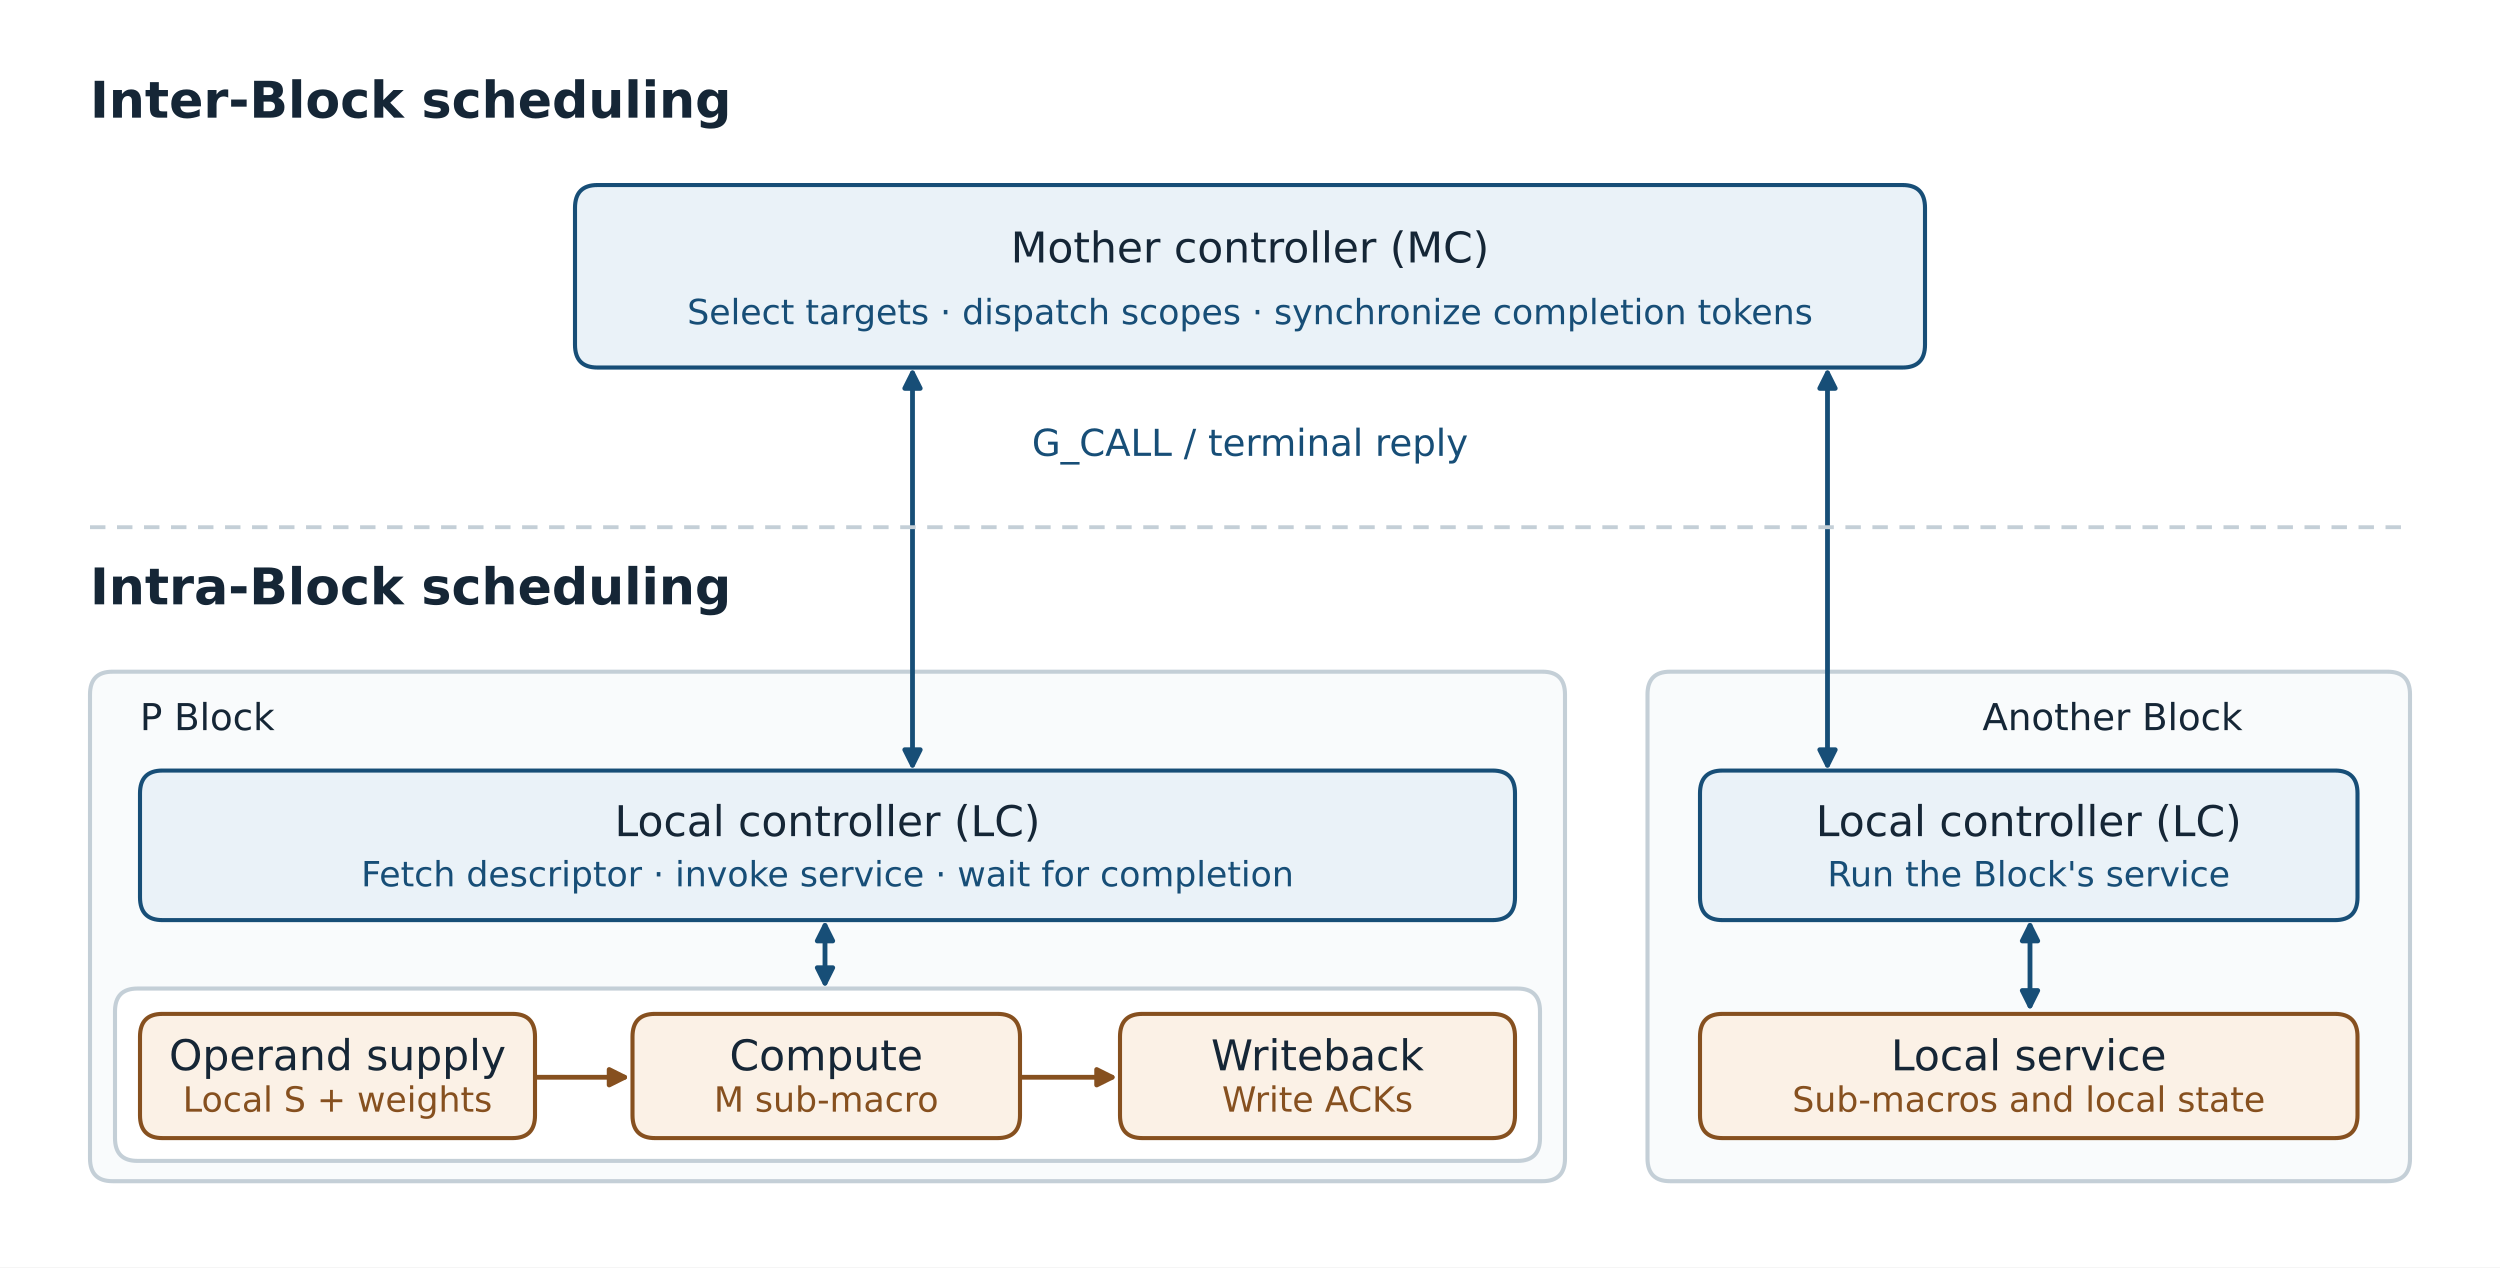
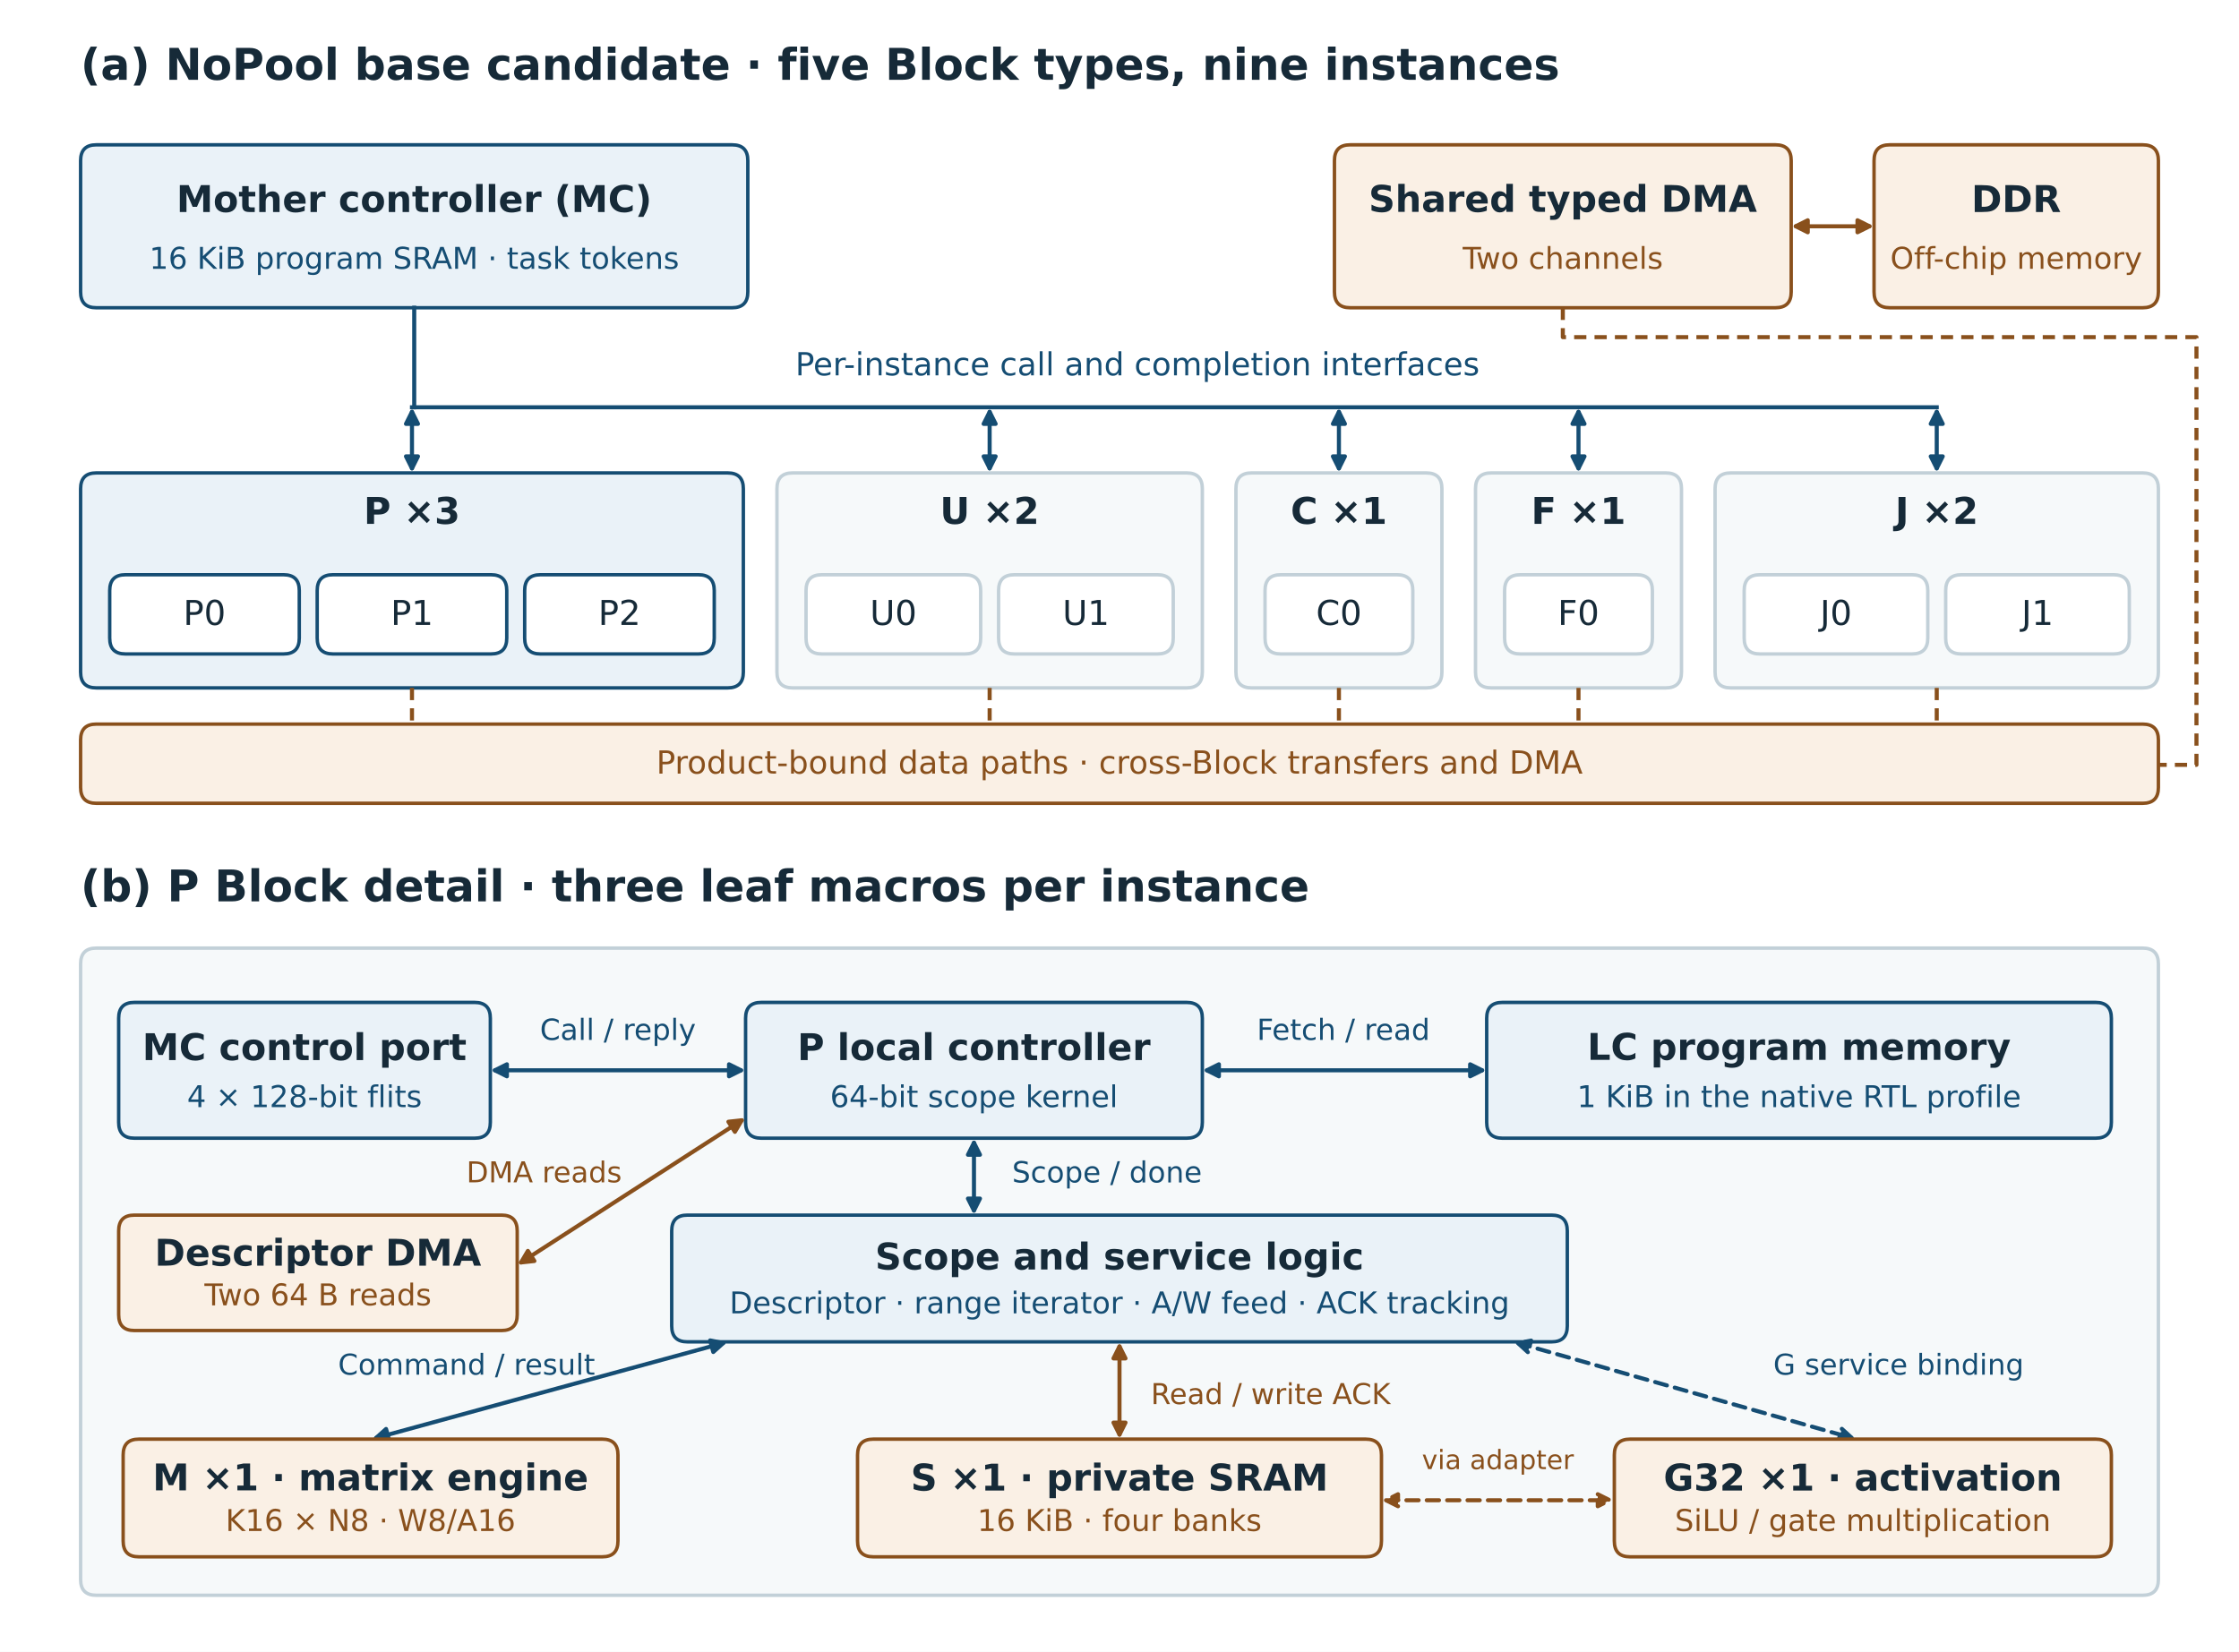
- <svg xmlns="http://www.w3.org/2000/svg" height="262.8pt" version="1.1" viewBox="0 0 518.4 262.8" width="518.4pt">
+ <svg xmlns="http://www.w3.org/2000/svg" height="385.2pt" version="1.1" viewBox="0 0 522 385.2" width="522pt">
  <defs>
    <style type="text/css">
*{stroke-linecap:butt;stroke-linejoin:round;}
  </style>
  </defs>
  <g id="figure_1">
    <g id="patch_1">
-       <path d="M 0 262.8  L 518.4 262.8  L 518.4 0  L 0 0  z " style="fill:#ffffff;" />
+       <path d="M 0 385.2  L 522 385.2  L 522 0  L 0 0  z " style="fill:#ffffff;" />
    </g>
    <g id="axes_1">
      <g id="patch_2">
-         <path clip-path="url(#p3524878556)" d="M 123.898 76.212  L 394.502 76.212  Q 399.168 76.212 399.168 71.482  L 399.168 43.099  Q 399.168 38.369 394.502 38.369  L 123.898 38.369  Q 119.232 38.369 119.232 43.099  L 119.232 71.482  Q 119.232 76.212 123.898 76.212  z " style="fill:#eaf2f8;stroke:#174e77;stroke-linejoin:miter;stroke-width:0.85;" />
+         <path clip-path="url(#p3e119229e1)" d="M 22.446 71.763  L 170.694 71.763  Q 174.348 71.763 174.348 68.07  L 174.348 37.465  Q 174.348 33.771 170.694 33.771  L 22.446 33.771  Q 18.792 33.771 18.792 37.465  L 18.792 68.07  Q 18.792 71.763 22.446 71.763  z " style="fill:#eaf2f8;stroke:#154d73;stroke-linejoin:miter;stroke-width:0.8;" />
      </g>
      <g id="patch_3">
-         <path clip-path="url(#p3524878556)" d="M 23.328 244.93  L 319.853 244.93  Q 324.518 244.93 324.518 240.199  L 324.518 144.014  Q 324.518 139.284 319.853 139.284  L 23.328 139.284  Q 18.662 139.284 18.662 144.014  L 18.662 240.199  Q 18.662 244.93 23.328 244.93  z " style="fill:#f9fbfc;stroke:#c4cfd7;stroke-linejoin:miter;stroke-width:0.85;" />
+         <path clip-path="url(#p3e119229e1)" d="M 314.766 71.763  L 413.946 71.763  Q 417.6 71.763 417.6 68.07  L 417.6 37.465  Q 417.6 33.771 413.946 33.771  L 314.766 33.771  Q 311.112 33.771 311.112 37.465  L 311.112 68.07  Q 311.112 71.763 314.766 71.763  z " style="fill:#faf0e5;stroke:#89501c;stroke-linejoin:miter;stroke-width:0.8;" />
      </g>
      <g id="patch_4">
-         <path clip-path="url(#p3524878556)" d="M 346.291 244.93  L 495.072 244.93  Q 499.738 244.93 499.738 240.199  L 499.738 144.014  Q 499.738 139.284 495.072 139.284  L 346.291 139.284  Q 341.626 139.284 341.626 144.014  L 341.626 240.199  Q 341.626 244.93 346.291 244.93  z " style="fill:#f9fbfc;stroke:#c4cfd7;stroke-linejoin:miter;stroke-width:0.85;" />
+         <path clip-path="url(#p3e119229e1)" d="M 440.568 71.763  L 499.554 71.763  Q 503.208 71.763 503.208 68.07  L 503.208 37.465  Q 503.208 33.771 499.554 33.771  L 440.568 33.771  Q 436.914 33.771 436.914 37.465  L 436.914 68.07  Q 436.914 71.763 440.568 71.763  z " style="fill:#faf0e5;stroke:#89501c;stroke-linejoin:miter;stroke-width:0.8;" />
      </g>
      <g id="patch_5">
-         <path clip-path="url(#p3524878556)" d="M 33.696 190.793  L 309.485 190.793  Q 314.15 190.793 314.15 186.062  L 314.15 164.513  Q 314.15 159.782 309.485 159.782  L 33.696 159.782  Q 29.03 159.782 29.03 164.513  L 29.03 186.062  Q 29.03 190.793 33.696 190.793  z " style="fill:#eaf2f8;stroke:#174e77;stroke-linejoin:miter;stroke-width:0.85;" />
+         <path clip-path="url(#p3e119229e1)" d="M 418.662 52.767  Q 427.257 52.767 435.852 52.767  " style="fill:none;stroke:#89501c;stroke-linecap:round;stroke-width:0.95;" />
+         <path clip-path="url(#p3e119229e1)" d="M 421.462 54.167  L 418.662 52.767  L 421.462 51.367  L 421.462 54.167  z " style="fill:#89501c;stroke:#89501c;stroke-linecap:round;stroke-width:0.95;" />
+         <path clip-path="url(#p3e119229e1)" d="M 433.052 51.367  L 435.852 52.767  L 433.052 54.167  L 433.052 51.367  z " style="fill:#89501c;stroke:#89501c;stroke-linecap:round;stroke-width:0.95;" />
      </g>
      <g id="patch_6">
-         <path clip-path="url(#p3524878556)" d="M 357.178 190.793  L 484.186 190.793  Q 488.851 190.793 488.851 186.062  L 488.851 164.513  Q 488.851 159.782 484.186 159.782  L 357.178 159.782  Q 352.512 159.782 352.512 164.513  L 352.512 186.062  Q 352.512 190.793 357.178 190.793  z " style="fill:#eaf2f8;stroke:#174e77;stroke-linejoin:miter;stroke-width:0.85;" />
+         <path clip-path="url(#p3e119229e1)" d="M 22.446 160.412  L 169.65 160.412  Q 173.304 160.412 173.304 156.718  L 173.304 113.977  Q 173.304 110.283 169.65 110.283  L 22.446 110.283  Q 18.792 110.283 18.792 113.977  L 18.792 156.718  Q 18.792 160.412 22.446 160.412  z " style="fill:#eaf2f8;stroke:#154d73;stroke-linejoin:miter;stroke-width:0.8;" />
      </g>
      <g id="patch_7">
-         <path clip-path="url(#p3524878556)" d="M 189.216 77.33  Q 189.216 117.997 189.216 158.664  " style="fill:none;stroke:#174e77;stroke-linecap:round;" />
-         <path clip-path="url(#p3524878556)" d="M 187.616 80.53  L 189.216 77.33  L 190.816 80.53  L 187.616 80.53  z " style="fill:#174e77;stroke:#174e77;stroke-linecap:round;" />
-         <path clip-path="url(#p3524878556)" d="M 190.816 155.464  L 189.216 158.664  L 187.616 155.464  L 190.816 155.464  z " style="fill:#174e77;stroke:#174e77;stroke-linecap:round;" />
+         <path clip-path="url(#p3e119229e1)" d="M 96.048 96.043  Q 96.048 102.632 96.048 109.221  " style="fill:none;stroke:#154d73;stroke-linecap:round;stroke-width:0.95;" />
+         <path clip-path="url(#p3e119229e1)" d="M 94.648 98.843  L 96.048 96.043  L 97.448 98.843  L 94.648 98.843  z " style="fill:#154d73;stroke:#154d73;stroke-linecap:round;stroke-width:0.95;" />
+         <path clip-path="url(#p3e119229e1)" d="M 97.448 106.421  L 96.048 109.221  L 94.648 106.421  L 97.448 106.421  z " style="fill:#154d73;stroke:#154d73;stroke-linecap:round;stroke-width:0.95;" />
      </g>
      <g id="patch_8">
-         <path clip-path="url(#p3524878556)" d="M 378.95 77.33  Q 378.95 117.997 378.95 158.664  " style="fill:none;stroke:#174e77;stroke-linecap:round;" />
-         <path clip-path="url(#p3524878556)" d="M 377.35 80.53  L 378.95 77.33  L 380.55 80.53  L 377.35 80.53  z " style="fill:#174e77;stroke:#174e77;stroke-linecap:round;" />
-         <path clip-path="url(#p3524878556)" d="M 380.55 155.464  L 378.95 158.664  L 377.35 155.464  L 380.55 155.464  z " style="fill:#174e77;stroke:#174e77;stroke-linecap:round;" />
+         <path clip-path="url(#p3e119229e1)" d="M 29.232 152.497  L 66.12 152.497  Q 69.774 152.497 69.774 148.803  L 69.774 137.722  Q 69.774 134.028 66.12 134.028  L 29.232 134.028  Q 25.578 134.028 25.578 137.722  L 25.578 148.803  Q 25.578 152.497 29.232 152.497  z " style="fill:#ffffff;stroke:#154d73;stroke-linejoin:miter;stroke-width:0.8;" />
      </g>
      <g id="patch_9">
-         <path clip-path="url(#p3524878556)" d="M 28.512 240.725  L 314.669 240.725  Q 319.334 240.725 319.334 235.994  L 319.334 209.714  Q 319.334 204.984 314.669 204.984  L 28.512 204.984  Q 23.846 204.984 23.846 209.714  L 23.846 235.994  Q 23.846 240.725 28.512 240.725  z " style="fill:#ffffff;stroke:#c4cfd7;stroke-linejoin:miter;stroke-width:0.85;" />
+         <path clip-path="url(#p3e119229e1)" d="M 77.604 152.497  L 114.492 152.497  Q 118.146 152.497 118.146 148.803  L 118.146 137.722  Q 118.146 134.028 114.492 134.028  L 77.604 134.028  Q 73.95 134.028 73.95 137.722  L 73.95 148.803  Q 73.95 152.497 77.604 152.497  z " style="fill:#ffffff;stroke:#154d73;stroke-linejoin:miter;stroke-width:0.8;" />
      </g>
      <g id="patch_10">
-         <path clip-path="url(#p3524878556)" d="M 33.696 235.994  L 106.272 235.994  Q 110.938 235.994 110.938 231.264  L 110.938 214.97  Q 110.938 210.24 106.272 210.24  L 33.696 210.24  Q 29.03 210.24 29.03 214.97  L 29.03 231.264  Q 29.03 235.994 33.696 235.994  z " style="fill:#fbf1e6;stroke:#86501f;stroke-linejoin:miter;stroke-width:0.85;" />
+         <path clip-path="url(#p3e119229e1)" d="M 125.976 152.497  L 162.864 152.497  Q 166.518 152.497 166.518 148.803  L 166.518 137.722  Q 166.518 134.028 162.864 134.028  L 125.976 134.028  Q 122.322 134.028 122.322 137.722  L 122.322 148.803  Q 122.322 152.497 125.976 152.497  z " style="fill:#ffffff;stroke:#154d73;stroke-linejoin:miter;stroke-width:0.8;" />
      </g>
      <g id="patch_11">
-         <path clip-path="url(#p3524878556)" d="M 135.821 235.994  L 206.842 235.994  Q 211.507 235.994 211.507 231.264  L 211.507 214.97  Q 211.507 210.24 206.842 210.24  L 135.821 210.24  Q 131.155 210.24 131.155 214.97  L 131.155 231.264  Q 131.155 235.994 135.821 235.994  z " style="fill:#fbf1e6;stroke:#86501f;stroke-linejoin:miter;stroke-width:0.85;" />
+         <path clip-path="url(#p3e119229e1)" d="M 184.788 160.412  L 276.66 160.412  Q 280.314 160.412 280.314 156.718  L 280.314 113.977  Q 280.314 110.283 276.66 110.283  L 184.788 110.283  Q 181.134 110.283 181.134 113.977  L 181.134 156.718  Q 181.134 160.412 184.788 160.412  z " style="fill:#f6f9fa;stroke:#c2d0d8;stroke-linejoin:miter;stroke-width:0.8;" />
      </g>
      <g id="patch_12">
-         <path clip-path="url(#p3524878556)" d="M 236.909 235.994  L 309.485 235.994  Q 314.15 235.994 314.15 231.264  L 314.15 214.97  Q 314.15 210.24 309.485 210.24  L 236.909 210.24  Q 232.243 210.24 232.243 214.97  L 232.243 231.264  Q 232.243 235.994 236.909 235.994  z " style="fill:#fbf1e6;stroke:#86501f;stroke-linejoin:miter;stroke-width:0.85;" />
+         <path clip-path="url(#p3e119229e1)" d="M 230.724 96.043  Q 230.724 102.632 230.724 109.221  " style="fill:none;stroke:#154d73;stroke-linecap:round;stroke-width:0.95;" />
+         <path clip-path="url(#p3e119229e1)" d="M 229.324 98.843  L 230.724 96.043  L 232.124 98.843  L 229.324 98.843  z " style="fill:#154d73;stroke:#154d73;stroke-linecap:round;stroke-width:0.95;" />
+         <path clip-path="url(#p3e119229e1)" d="M 232.124 106.421  L 230.724 109.221  L 229.324 106.421  L 232.124 106.421  z " style="fill:#154d73;stroke:#154d73;stroke-linecap:round;stroke-width:0.95;" />
      </g>
      <g id="patch_13">
-         <path clip-path="url(#p3524878556)" d="M 357.178 235.994  L 484.186 235.994  Q 488.851 235.994 488.851 231.264  L 488.851 214.97  Q 488.851 210.24 484.186 210.24  L 357.178 210.24  Q 352.512 210.24 352.512 214.97  L 352.512 231.264  Q 352.512 235.994 357.178 235.994  z " style="fill:#fbf1e6;stroke:#86501f;stroke-linejoin:miter;stroke-width:0.85;" />
+         <path clip-path="url(#p3e119229e1)" d="M 191.574 152.497  L 224.982 152.497  Q 228.636 152.497 228.636 148.803  L 228.636 137.722  Q 228.636 134.028 224.982 134.028  L 191.574 134.028  Q 187.92 134.028 187.92 137.722  L 187.92 148.803  Q 187.92 152.497 191.574 152.497  z " style="fill:#ffffff;stroke:#c2d0d8;stroke-linejoin:miter;stroke-width:0.8;" />
      </g>
      <g id="patch_14">
-         <path clip-path="url(#p3524878556)" d="M 171.072 191.911  Q 171.072 197.888 171.072 203.866  " style="fill:none;stroke:#174e77;stroke-linecap:round;" />
-         <path clip-path="url(#p3524878556)" d="M 169.472 195.111  L 171.072 191.911  L 172.672 195.111  L 169.472 195.111  z " style="fill:#174e77;stroke:#174e77;stroke-linecap:round;" />
-         <path clip-path="url(#p3524878556)" d="M 172.672 200.666  L 171.072 203.866  L 169.472 200.666  L 172.672 200.666  z " style="fill:#174e77;stroke:#174e77;stroke-linecap:round;" />
+         <path clip-path="url(#p3e119229e1)" d="M 236.466 152.497  L 269.874 152.497  Q 273.528 152.497 273.528 148.803  L 273.528 137.722  Q 273.528 134.028 269.874 134.028  L 236.466 134.028  Q 232.812 134.028 232.812 137.722  L 232.812 148.803  Q 232.812 152.497 236.466 152.497  z " style="fill:#ffffff;stroke:#c2d0d8;stroke-linejoin:miter;stroke-width:0.8;" />
      </g>
      <g id="patch_15">
-         <path clip-path="url(#p3524878556)" d="M 420.941 191.911  Q 420.941 200.254 420.941 208.596  " style="fill:none;stroke:#174e77;stroke-linecap:round;" />
-         <path clip-path="url(#p3524878556)" d="M 419.341 195.111  L 420.941 191.911  L 422.541 195.111  L 419.341 195.111  z " style="fill:#174e77;stroke:#174e77;stroke-linecap:round;" />
-         <path clip-path="url(#p3524878556)" d="M 422.541 205.396  L 420.941 208.596  L 419.341 205.396  L 422.541 205.396  z " style="fill:#174e77;stroke:#174e77;stroke-linecap:round;" />
+         <path clip-path="url(#p3e119229e1)" d="M 291.798 160.412  L 332.514 160.412  Q 336.168 160.412 336.168 156.718  L 336.168 113.977  Q 336.168 110.283 332.514 110.283  L 291.798 110.283  Q 288.144 110.283 288.144 113.977  L 288.144 156.718  Q 288.144 160.412 291.798 160.412  z " style="fill:#f6f9fa;stroke:#c2d0d8;stroke-linejoin:miter;stroke-width:0.8;" />
      </g>
      <g id="patch_16">
-         <path clip-path="url(#p3524878556)" d="M 111.456 223.38  Q 121.046 223.38 129.519 223.38  " style="fill:none;stroke:#86501f;stroke-linecap:round;" />
-         <path clip-path="url(#p3524878556)" d="M 126.319 221.78  L 129.519 223.38  L 126.319 224.98  L 126.319 221.78  z " style="fill:#86501f;stroke:#86501f;stroke-linecap:round;" />
+         <path clip-path="url(#p3e119229e1)" d="M 312.156 96.043  Q 312.156 102.632 312.156 109.221  " style="fill:none;stroke:#154d73;stroke-linecap:round;stroke-width:0.95;" />
+         <path clip-path="url(#p3e119229e1)" d="M 310.756 98.843  L 312.156 96.043  L 313.556 98.843  L 310.756 98.843  z " style="fill:#154d73;stroke:#154d73;stroke-linecap:round;stroke-width:0.95;" />
+         <path clip-path="url(#p3e119229e1)" d="M 313.556 106.421  L 312.156 109.221  L 310.756 106.421  L 313.556 106.421  z " style="fill:#154d73;stroke:#154d73;stroke-linecap:round;stroke-width:0.95;" />
      </g>
      <g id="patch_17">
-         <path clip-path="url(#p3524878556)" d="M 212.026 223.38  Q 221.875 223.38 230.607 223.38  " style="fill:none;stroke:#86501f;stroke-linecap:round;" />
-         <path clip-path="url(#p3524878556)" d="M 227.407 221.78  L 230.607 223.38  L 227.407 224.98  L 227.407 221.78  z " style="fill:#86501f;stroke:#86501f;stroke-linecap:round;" />
+         <path clip-path="url(#p3e119229e1)" d="M 298.584 152.497  L 325.728 152.497  Q 329.382 152.497 329.382 148.803  L 329.382 137.722  Q 329.382 134.028 325.728 134.028  L 298.584 134.028  Q 294.93 134.028 294.93 137.722  L 294.93 148.803  Q 294.93 152.497 298.584 152.497  z " style="fill:#ffffff;stroke:#c2d0d8;stroke-linejoin:miter;stroke-width:0.8;" />
+       </g>
+       <g id="patch_18">
+         <path clip-path="url(#p3e119229e1)" d="M 347.652 160.412  L 388.368 160.412  Q 392.022 160.412 392.022 156.718  L 392.022 113.977  Q 392.022 110.283 388.368 110.283  L 347.652 110.283  Q 343.998 110.283 343.998 113.977  L 343.998 156.718  Q 343.998 160.412 347.652 160.412  z " style="fill:#f6f9fa;stroke:#c2d0d8;stroke-linejoin:miter;stroke-width:0.8;" />
+       </g>
+       <g id="patch_19">
+         <path clip-path="url(#p3e119229e1)" d="M 368.01 96.043  Q 368.01 102.632 368.01 109.221  " style="fill:none;stroke:#154d73;stroke-linecap:round;stroke-width:0.95;" />
+         <path clip-path="url(#p3e119229e1)" d="M 366.61 98.843  L 368.01 96.043  L 369.41 98.843  L 366.61 98.843  z " style="fill:#154d73;stroke:#154d73;stroke-linecap:round;stroke-width:0.95;" />
+         <path clip-path="url(#p3e119229e1)" d="M 369.41 106.421  L 368.01 109.221  L 366.61 106.421  L 369.41 106.421  z " style="fill:#154d73;stroke:#154d73;stroke-linecap:round;stroke-width:0.95;" />
+       </g>
+       <g id="patch_20">
+         <path clip-path="url(#p3e119229e1)" d="M 354.438 152.497  L 381.582 152.497  Q 385.236 152.497 385.236 148.803  L 385.236 137.722  Q 385.236 134.028 381.582 134.028  L 354.438 134.028  Q 350.784 134.028 350.784 137.722  L 350.784 148.803  Q 350.784 152.497 354.438 152.497  z " style="fill:#ffffff;stroke:#c2d0d8;stroke-linejoin:miter;stroke-width:0.8;" />
+       </g>
+       <g id="patch_21">
+         <path clip-path="url(#p3e119229e1)" d="M 403.506 160.412  L 499.554 160.412  Q 503.208 160.412 503.208 156.718  L 503.208 113.977  Q 503.208 110.283 499.554 110.283  L 403.506 110.283  Q 399.852 110.283 399.852 113.977  L 399.852 156.718  Q 399.852 160.412 403.506 160.412  z " style="fill:#f6f9fa;stroke:#c2d0d8;stroke-linejoin:miter;stroke-width:0.8;" />
+       </g>
+       <g id="patch_22">
+         <path clip-path="url(#p3e119229e1)" d="M 451.53 96.043  Q 451.53 102.632 451.53 109.221  " style="fill:none;stroke:#154d73;stroke-linecap:round;stroke-width:0.95;" />
+         <path clip-path="url(#p3e119229e1)" d="M 450.13 98.843  L 451.53 96.043  L 452.93 98.843  L 450.13 98.843  z " style="fill:#154d73;stroke:#154d73;stroke-linecap:round;stroke-width:0.95;" />
+         <path clip-path="url(#p3e119229e1)" d="M 452.93 106.421  L 451.53 109.221  L 450.13 106.421  L 452.93 106.421  z " style="fill:#154d73;stroke:#154d73;stroke-linecap:round;stroke-width:0.95;" />
+       </g>
+       <g id="patch_23">
+         <path clip-path="url(#p3e119229e1)" d="M 410.292 152.497  L 445.788 152.497  Q 449.442 152.497 449.442 148.803  L 449.442 137.722  Q 449.442 134.028 445.788 134.028  L 410.292 134.028  Q 406.638 134.028 406.638 137.722  L 406.638 148.803  Q 406.638 152.497 410.292 152.497  z " style="fill:#ffffff;stroke:#c2d0d8;stroke-linejoin:miter;stroke-width:0.8;" />
+       </g>
+       <g id="patch_24">
+         <path clip-path="url(#p3e119229e1)" d="M 457.272 152.497  L 492.768 152.497  Q 496.422 152.497 496.422 148.803  L 496.422 137.722  Q 496.422 134.028 492.768 134.028  L 457.272 134.028  Q 453.618 134.028 453.618 137.722  L 453.618 148.803  Q 453.618 152.497 457.272 152.497  z " style="fill:#ffffff;stroke:#c2d0d8;stroke-linejoin:miter;stroke-width:0.8;" />
+       </g>
+       <g id="patch_25">
+         <path clip-path="url(#p3e119229e1)" d="M 22.446 187.323  L 499.554 187.323  Q 503.208 187.323 503.208 183.63  L 503.208 172.548  Q 503.208 168.855 499.554 168.855  L 22.446 168.855  Q 18.792 168.855 18.792 172.548  L 18.792 183.63  Q 18.792 187.323 22.446 187.323  z " style="fill:#faf0e5;stroke:#89501c;stroke-linejoin:miter;stroke-width:0.8;" />
+       </g>
+       <g id="patch_26">
+         <path clip-path="url(#p3e119229e1)" d="M 22.446 372.008  L 499.554 372.008  Q 503.208 372.008 503.208 368.315  L 503.208 224.788  Q 503.208 221.094 499.554 221.094  L 22.446 221.094  Q 18.792 221.094 18.792 224.788  L 18.792 368.315  Q 18.792 372.008 22.446 372.008  z " style="fill:#f6f9fa;stroke:#c2d0d8;stroke-linejoin:miter;stroke-width:0.8;" />
+       </g>
+       <g id="patch_27">
+         <path clip-path="url(#p3e119229e1)" d="M 31.32 265.419  L 110.664 265.419  Q 114.318 265.419 114.318 261.725  L 114.318 237.452  Q 114.318 233.758 110.664 233.758  L 31.32 233.758  Q 27.666 233.758 27.666 237.452  L 27.666 261.725  Q 27.666 265.419 31.32 265.419  z " style="fill:#eaf2f8;stroke:#154d73;stroke-linejoin:miter;stroke-width:0.8;" />
+       </g>
+       <g id="patch_28">
+         <path clip-path="url(#p3e119229e1)" d="M 177.48 265.419  L 276.66 265.419  Q 280.314 265.419 280.314 261.725  L 280.314 237.452  Q 280.314 233.758 276.66 233.758  L 177.48 233.758  Q 173.826 233.758 173.826 237.452  L 173.826 261.725  Q 173.826 265.419 177.48 265.419  z " style="fill:#eaf2f8;stroke:#154d73;stroke-linejoin:miter;stroke-width:0.8;" />
+       </g>
+       <g id="patch_29">
+         <path clip-path="url(#p3e119229e1)" d="M 350.262 265.419  L 488.592 265.419  Q 492.246 265.419 492.246 261.725  L 492.246 237.452  Q 492.246 233.758 488.592 233.758  L 350.262 233.758  Q 346.608 233.758 346.608 237.452  L 346.608 261.725  Q 346.608 265.419 350.262 265.419  z " style="fill:#eaf2f8;stroke:#154d73;stroke-linejoin:miter;stroke-width:0.8;" />
+       </g>
+       <g id="patch_30">
+         <path clip-path="url(#p3e119229e1)" d="M 115.38 249.588  Q 144.072 249.588 172.764 249.588  " style="fill:none;stroke:#154d73;stroke-linecap:round;stroke-width:0.95;" />
+         <path clip-path="url(#p3e119229e1)" d="M 118.18 250.988  L 115.38 249.588  L 118.18 248.188  L 118.18 250.988  z " style="fill:#154d73;stroke:#154d73;stroke-linecap:round;stroke-width:0.95;" />
+         <path clip-path="url(#p3e119229e1)" d="M 169.964 248.188  L 172.764 249.588  L 169.964 250.988  L 169.964 248.188  z " style="fill:#154d73;stroke:#154d73;stroke-linecap:round;stroke-width:0.95;" />
+       </g>
+       <g id="patch_31">
+         <path clip-path="url(#p3e119229e1)" d="M 281.376 249.588  Q 313.461 249.588 345.546 249.588  " style="fill:none;stroke:#154d73;stroke-linecap:round;stroke-width:0.95;" />
+         <path clip-path="url(#p3e119229e1)" d="M 284.176 250.988  L 281.376 249.588  L 284.176 248.188  L 284.176 250.988  z " style="fill:#154d73;stroke:#154d73;stroke-linecap:round;stroke-width:0.95;" />
+         <path clip-path="url(#p3e119229e1)" d="M 342.746 248.188  L 345.546 249.588  L 342.746 250.988  L 342.746 248.188  z " style="fill:#154d73;stroke:#154d73;stroke-linecap:round;stroke-width:0.95;" />
+       </g>
+       <g id="patch_32">
+         <path clip-path="url(#p3e119229e1)" d="M 31.32 310.271  L 116.928 310.271  Q 120.582 310.271 120.582 306.577  L 120.582 287.053  Q 120.582 283.359 116.928 283.359  L 31.32 283.359  Q 27.666 283.359 27.666 287.053  L 27.666 306.577  Q 27.666 310.271 31.32 310.271  z " style="fill:#faf0e5;stroke:#89501c;stroke-linejoin:miter;stroke-width:0.8;" />
+       </g>
+       <g id="patch_33">
+         <path clip-path="url(#p3e119229e1)" d="M 172.933 261.245  Q 147.204 277.819 121.475 294.393  " style="fill:none;stroke:#89501c;stroke-linecap:round;stroke-width:0.95;" />
+         <path clip-path="url(#p3e119229e1)" d="M 169.821 261.584  L 172.933 261.245  L 171.337 263.938  L 169.821 261.584  z " style="fill:#89501c;stroke:#89501c;stroke-linecap:round;stroke-width:0.95;" />
+         <path clip-path="url(#p3e119229e1)" d="M 124.587 294.054  L 121.475 294.393  L 123.071 291.7  L 124.587 294.054  z " style="fill:#89501c;stroke:#89501c;stroke-linecap:round;stroke-width:0.95;" />
+       </g>
+       <g id="patch_34">
+         <path clip-path="url(#p3e119229e1)" d="M 160.254 312.909  L 361.746 312.909  Q 365.4 312.909 365.4 309.215  L 365.4 287.053  Q 365.4 283.359 361.746 283.359  L 160.254 283.359  Q 156.6 283.359 156.6 287.053  L 156.6 309.215  Q 156.6 312.909 160.254 312.909  z " style="fill:#eaf2f8;stroke:#154d73;stroke-linejoin:miter;stroke-width:0.8;" />
+       </g>
+       <g id="patch_35">
+         <path clip-path="url(#p3e119229e1)" d="M 227.07 266.481  Q 227.07 274.389 227.07 282.297  " style="fill:none;stroke:#154d73;stroke-linecap:round;stroke-width:0.95;" />
+         <path clip-path="url(#p3e119229e1)" d="M 225.67 269.281  L 227.07 266.481  L 228.47 269.281  L 225.67 269.281  z " style="fill:#154d73;stroke:#154d73;stroke-linecap:round;stroke-width:0.95;" />
+         <path clip-path="url(#p3e119229e1)" d="M 228.47 279.497  L 227.07 282.297  L 225.67 279.497  L 228.47 279.497  z " style="fill:#154d73;stroke:#154d73;stroke-linecap:round;stroke-width:0.95;" />
+       </g>
+       <g id="patch_36">
+         <path clip-path="url(#p3e119229e1)" d="M 168.625 313.189  Q 128.151 324.254 87.677 335.319  " style="fill:none;stroke:#154d73;stroke-linecap:round;stroke-width:0.95;" />
+         <path clip-path="url(#p3e119229e1)" d="M 165.555 312.577  L 168.625 313.189  L 166.294 315.278  L 165.555 312.577  z " style="fill:#154d73;stroke:#154d73;stroke-linecap:round;stroke-width:0.95;" />
+         <path clip-path="url(#p3e119229e1)" d="M 90.747 335.931  L 87.677 335.319  L 90.008 333.23  L 90.747 335.931  z " style="fill:#154d73;stroke:#154d73;stroke-linecap:round;stroke-width:0.95;" />
+       </g>
+       <g id="patch_37">
+         <path clip-path="url(#p3e119229e1)" d="M 261 313.971  Q 261 324.254 261 334.537  " style="fill:none;stroke:#89501c;stroke-linecap:round;stroke-width:0.95;" />
+         <path clip-path="url(#p3e119229e1)" d="M 259.6 316.771  L 261 313.971  L 262.4 316.771  L 259.6 316.771  z " style="fill:#89501c;stroke:#89501c;stroke-linecap:round;stroke-width:0.95;" />
+         <path clip-path="url(#p3e119229e1)" d="M 262.4 331.737  L 261 334.537  L 259.6 331.737  L 262.4 331.737  z " style="fill:#89501c;stroke:#89501c;stroke-linecap:round;stroke-width:0.95;" />
+       </g>
+       <g id="patch_38">
+         <path clip-path="url(#p3e119229e1)" d="M 353.894 313.199  Q 392.805 324.254 431.716 335.309  " style="fill:none;stroke:#154d73;stroke-dasharray:2.85,1.9;stroke-dashoffset:0;stroke-linecap:round;stroke-width:0.95;" />
+         <path clip-path="url(#p3e119229e1)" d="M 356.205 315.311  L 353.894 313.199  L 356.97 312.618  L 356.205 315.311  z " style="fill:#154d73;stroke:#154d73;stroke-dasharray:2.85,1.9;stroke-dashoffset:0;stroke-linecap:round;stroke-width:0.95;" />
+         <path clip-path="url(#p3e119229e1)" d="M 429.405 333.197  L 431.716 335.309  L 428.64 335.89  L 429.405 333.197  z " style="fill:#154d73;stroke:#154d73;stroke-dasharray:2.85,1.9;stroke-dashoffset:0;stroke-linecap:round;stroke-width:0.95;" />
+       </g>
+       <g id="patch_39">
+         <path clip-path="url(#p3e119229e1)" d="M 32.364 363.038  L 140.418 363.038  Q 144.072 363.038 144.072 359.344  L 144.072 339.293  Q 144.072 335.599 140.418 335.599  L 32.364 335.599  Q 28.71 335.599 28.71 339.293  L 28.71 359.344  Q 28.71 363.038 32.364 363.038  z " style="fill:#faf0e5;stroke:#89501c;stroke-linejoin:miter;stroke-width:0.8;" />
+       </g>
+       <g id="patch_40">
+         <path clip-path="url(#p3e119229e1)" d="M 203.58 363.038  L 318.42 363.038  Q 322.074 363.038 322.074 359.344  L 322.074 339.293  Q 322.074 335.599 318.42 335.599  L 203.58 335.599  Q 199.926 335.599 199.926 339.293  L 199.926 359.344  Q 199.926 363.038 203.58 363.038  z " style="fill:#faf0e5;stroke:#89501c;stroke-linejoin:miter;stroke-width:0.8;" />
+       </g>
+       <g id="patch_41">
+         <path clip-path="url(#p3e119229e1)" d="M 380.016 363.038  L 488.592 363.038  Q 492.246 363.038 492.246 359.344  L 492.246 339.293  Q 492.246 335.599 488.592 335.599  L 380.016 335.599  Q 376.362 335.599 376.362 339.293  L 376.362 359.344  Q 376.362 363.038 380.016 363.038  z " style="fill:#faf0e5;stroke:#89501c;stroke-linejoin:miter;stroke-width:0.8;" />
+       </g>
+       <g id="patch_42">
+         <path clip-path="url(#p3e119229e1)" d="M 323.136 349.846  Q 349.218 349.846 375.3 349.846  " style="fill:none;stroke:#89501c;stroke-dasharray:2.85,1.9;stroke-dashoffset:0;stroke-linecap:round;stroke-width:0.95;" />
+         <path clip-path="url(#p3e119229e1)" d="M 325.936 351.246  L 323.136 349.846  L 325.936 348.446  L 325.936 351.246  z " style="fill:#89501c;stroke:#89501c;stroke-dasharray:2.85,1.9;stroke-dashoffset:0;stroke-linecap:round;stroke-width:0.95;" />
+         <path clip-path="url(#p3e119229e1)" d="M 372.5 348.446  L 375.3 349.846  L 372.5 351.246  L 372.5 348.446  z " style="fill:#89501c;stroke:#89501c;stroke-dasharray:2.85,1.9;stroke-dashoffset:0;stroke-linecap:round;stroke-width:0.95;" />
      </g>
      <g id="line2d_1">
-         <path clip-path="url(#p3524878556)" d="M 18.662 109.325  L 499.738 109.325  " style="fill:none;stroke:#c4cfd7;stroke-dasharray:3.2,2.4;stroke-dashoffset:0;stroke-width:0.8;" />
+         <path clip-path="url(#p3e119229e1)" d="M 96.048 94.981  L 451.53 94.981  " style="fill:none;stroke:#154d73;stroke-linecap:square;stroke-width:0.95;" />
+       </g>
+       <g id="line2d_2">
+         <path clip-path="url(#p3e119229e1)" d="M 96.57 71.763  L 96.57 94.981  " style="fill:none;stroke:#154d73;stroke-linecap:square;stroke-width:0.95;" />
+       </g>
+       <g id="line2d_3">
+         <path clip-path="url(#p3e119229e1)" d="M 96.048 160.412  L 96.048 168.855  " style="fill:none;stroke:#89501c;stroke-dasharray:2.85,1.9;stroke-dashoffset:0;stroke-width:0.95;" />
+       </g>
+       <g id="line2d_4">
+         <path clip-path="url(#p3e119229e1)" d="M 230.724 160.412  L 230.724 168.855  " style="fill:none;stroke:#89501c;stroke-dasharray:2.85,1.9;stroke-dashoffset:0;stroke-width:0.95;" />
+       </g>
+       <g id="line2d_5">
+         <path clip-path="url(#p3e119229e1)" d="M 312.156 160.412  L 312.156 168.855  " style="fill:none;stroke:#89501c;stroke-dasharray:2.85,1.9;stroke-dashoffset:0;stroke-width:0.95;" />
+       </g>
+       <g id="line2d_6">
+         <path clip-path="url(#p3e119229e1)" d="M 368.01 160.412  L 368.01 168.855  " style="fill:none;stroke:#89501c;stroke-dasharray:2.85,1.9;stroke-dashoffset:0;stroke-width:0.95;" />
+       </g>
+       <g id="line2d_7">
+         <path clip-path="url(#p3e119229e1)" d="M 451.53 160.412  L 451.53 168.855  " style="fill:none;stroke:#89501c;stroke-dasharray:2.85,1.9;stroke-dashoffset:0;stroke-width:0.95;" />
+       </g>
+       <g id="line2d_8">
+         <path clip-path="url(#p3e119229e1)" d="M 364.356 71.763  L 364.356 78.623  L 512.082 78.623  L 512.082 178.353  L 503.208 178.353  " style="fill:none;stroke:#89501c;stroke-dasharray:2.85,1.9;stroke-dashoffset:0;stroke-width:0.95;" />
      </g>
      <g id="text_1">
-         <text style="fill:#152636;font-family:DejaVu Sans;font-size:10.5px;font-style:normal;font-weight:bold;text-anchor:start;" transform="rotate(-0, 18.6624, 24.40593)" x="18.662" y="24.406">Inter-Block scheduling</text>
+         <text style="fill:#162a38;font-family:DejaVu Sans;font-size:10.2px;font-style:normal;font-weight:bold;text-anchor:start;" transform="rotate(-0, 18.792, 18.60486)" x="18.792" y="18.605">(a)  NoPool base candidate · five Block types, nine instances</text>
      </g>
      <g id="text_2">
-         <text style="fill:#152636;font-family:DejaVu Sans;font-size:8.8px;font-style:normal;font-weight:semibold;text-anchor:middle;" transform="rotate(-0, 259.2, 54.4206)" x="259.2" y="54.421">Mother controller (MC)</text>
+         <text style="fill:#162a38;font-family:DejaVu Sans;font-size:8.6px;font-style:normal;font-weight:bold;text-anchor:middle;" transform="rotate(-0, 96.57, 49.44134)" x="96.57" y="49.441">Mother controller (MC)</text>
      </g>
      <g id="text_3">
-         <text style="fill:#174e77;font-family:DejaVu Sans;font-size:7.2px;font-style:normal;font-weight:normal;text-anchor:middle;" transform="rotate(-0, 259.2, 67.22422)" x="259.2" y="67.224">Select targets · dispatch scopes · synchronize completion tokens</text>
+         <text style="fill:#154d73;font-family:DejaVu Sans;font-size:7px;font-style:normal;font-weight:normal;text-anchor:middle;" transform="rotate(-0, 96.57, 62.67708)" x="96.57" y="62.677">16 KiB program SRAM · task tokens</text>
      </g>
      <g id="text_4">
-         <text style="fill:#174e77;font-family:DejaVu Sans;font-size:7.7px;font-style:normal;font-weight:normal;text-anchor:middle;" transform="rotate(-0, 259.2, 94.52324)" x="259.2" y="94.523">G_CALL / terminal reply</text>
+         <text style="fill:#162a38;font-family:DejaVu Sans;font-size:8.6px;font-style:normal;font-weight:bold;text-anchor:middle;" transform="rotate(-0, 364.356, 49.40774)" x="364.356" y="49.408">Shared typed DMA</text>
      </g>
      <g id="text_5">
-         <text style="fill:#152636;font-family:DejaVu Sans;font-size:10.5px;font-style:normal;font-weight:bold;text-anchor:start;" transform="rotate(-0, 18.6624, 125.3211)" x="18.662" y="125.321">Intra-Block scheduling</text>
+         <text style="fill:#89501c;font-family:DejaVu Sans;font-size:7px;font-style:normal;font-weight:normal;text-anchor:middle;" transform="rotate(-0, 364.356, 62.67708)" x="364.356" y="62.677">Two channels</text>
      </g>
      <g id="text_6">
-         <text style="fill:#152636;font-family:DejaVu Sans;font-size:7.7px;font-style:normal;font-weight:normal;text-anchor:start;" transform="rotate(-0, 29.0304, 151.3951)" x="29.03" y="151.395">P Block</text>
+         <text style="fill:#162a38;font-family:DejaVu Sans;font-size:8.6px;font-style:normal;font-weight:bold;text-anchor:middle;" transform="rotate(-0, 470.061, 49.44134)" x="470.061" y="49.441">DDR</text>
      </g>
      <g id="text_7">
-         <text style="fill:#152636;font-family:DejaVu Sans;font-size:7.7px;font-style:normal;font-weight:normal;text-anchor:middle;" transform="rotate(-0, 438.048, 151.3951)" x="438.048" y="151.395">Another Block</text>
+         <text style="fill:#89501c;font-family:DejaVu Sans;font-size:7px;font-style:normal;font-weight:normal;text-anchor:middle;" transform="rotate(-0, 470.061, 62.67708)" x="470.061" y="62.677">Off-chip memory</text>
      </g>
      <g id="text_8">
-         <text style="fill:#152636;font-family:DejaVu Sans;font-size:8.8px;font-style:normal;font-weight:semibold;text-anchor:middle;" transform="rotate(-0, 171.5904, 173.3744)" x="171.59" y="173.374">Local controller (LC)</text>
+         <text style="fill:#154d73;font-family:DejaVu Sans;font-size:7.4px;font-style:normal;font-weight:normal;text-anchor:middle;" transform="rotate(-0, 265.176, 87.52468)" x="265.176" y="87.525">Per-instance call and completion interfaces</text>
      </g>
      <g id="text_9">
-         <text style="fill:#174e77;font-family:DejaVu Sans;font-size:7.2px;font-style:normal;font-weight:normal;text-anchor:middle;" transform="rotate(-0, 171.5904, 183.7865)" x="171.59" y="183.787">Fetch descriptor · invoke service · wait for completion</text>
+         <text style="fill:#162a38;font-family:DejaVu Sans;font-size:8.6px;font-style:normal;font-weight:bold;text-anchor:middle;" transform="rotate(-0, 96.048, 122.1544)" x="96.048" y="122.154">P ×3</text>
      </g>
      <g id="text_10">
-         <text style="fill:#152636;font-family:DejaVu Sans;font-size:8.8px;font-style:normal;font-weight:semibold;text-anchor:middle;" transform="rotate(-0, 420.6816, 173.3744)" x="420.682" y="173.374">Local controller (LC)</text>
+         <text style="fill:#162a38;font-family:DejaVu Sans;font-size:8px;font-style:normal;font-weight:semibold;text-anchor:middle;" transform="rotate(-0, 47.676, 145.7341)" x="47.676" y="145.734">P0</text>
      </g>
      <g id="text_11">
-         <text style="fill:#174e77;font-family:DejaVu Sans;font-size:7.2px;font-style:normal;font-weight:normal;text-anchor:middle;" transform="rotate(-0, 420.6816, 183.7865)" x="420.682" y="183.787">Run the Block's service</text>
+         <text style="fill:#162a38;font-family:DejaVu Sans;font-size:8px;font-style:normal;font-weight:semibold;text-anchor:middle;" transform="rotate(-0, 96.048, 145.7341)" x="96.048" y="145.734">P1</text>
      </g>
      <g id="text_12">
-         <text style="fill:#152636;font-family:DejaVu Sans;font-size:8.8px;font-style:normal;font-weight:semibold;text-anchor:middle;" transform="rotate(-0, 69.984, 221.9055)" x="69.984" y="221.905">Operand supply</text>
+         <text style="fill:#162a38;font-family:DejaVu Sans;font-size:8px;font-style:normal;font-weight:semibold;text-anchor:middle;" transform="rotate(-0, 144.42, 145.7341)" x="144.42" y="145.734">P2</text>
      </g>
      <g id="text_13">
-         <text style="fill:#86501f;font-family:DejaVu Sans;font-size:7.2px;font-style:normal;font-weight:normal;text-anchor:middle;" transform="rotate(-0, 69.984, 230.5124)" x="69.984" y="230.512">Local S + weights</text>
+         <text style="fill:#162a38;font-family:DejaVu Sans;font-size:8.6px;font-style:normal;font-weight:bold;text-anchor:middle;" transform="rotate(-0, 230.724, 122.1544)" x="230.724" y="122.154">U ×2</text>
      </g>
      <g id="text_14">
-         <text style="fill:#152636;font-family:DejaVu Sans;font-size:8.8px;font-style:normal;font-weight:semibold;text-anchor:middle;" transform="rotate(-0, 171.3312, 221.9398)" x="171.331" y="221.94">Compute</text>
+         <text style="fill:#162a38;font-family:DejaVu Sans;font-size:8px;font-style:normal;font-weight:semibold;text-anchor:middle;" transform="rotate(-0, 208.278, 145.7341)" x="208.278" y="145.734">U0</text>
      </g>
      <g id="text_15">
-         <text style="fill:#86501f;font-family:DejaVu Sans;font-size:7.2px;font-style:normal;font-weight:normal;text-anchor:middle;" transform="rotate(-0, 171.3312, 230.5124)" x="171.331" y="230.512">M sub-macro</text>
+         <text style="fill:#162a38;font-family:DejaVu Sans;font-size:8px;font-style:normal;font-weight:semibold;text-anchor:middle;" transform="rotate(-0, 253.17, 145.7341)" x="253.17" y="145.734">U1</text>
      </g>
      <g id="text_16">
-         <text style="fill:#152636;font-family:DejaVu Sans;font-size:8.8px;font-style:normal;font-weight:semibold;text-anchor:middle;" transform="rotate(-0, 273.1968, 221.9398)" x="273.197" y="221.94">Writeback</text>
+         <text style="fill:#162a38;font-family:DejaVu Sans;font-size:8.6px;font-style:normal;font-weight:bold;text-anchor:middle;" transform="rotate(-0, 312.156, 122.1544)" x="312.156" y="122.154">C ×1</text>
      </g>
      <g id="text_17">
-         <text style="fill:#86501f;font-family:DejaVu Sans;font-size:7.2px;font-style:normal;font-weight:normal;text-anchor:middle;" transform="rotate(-0, 273.1968, 230.5124)" x="273.197" y="230.512">Write ACKs</text>
+         <text style="fill:#162a38;font-family:DejaVu Sans;font-size:8px;font-style:normal;font-weight:semibold;text-anchor:middle;" transform="rotate(-0, 312.156, 145.7341)" x="312.156" y="145.734">C0</text>
      </g>
      <g id="text_18">
-         <text style="fill:#152636;font-family:DejaVu Sans;font-size:8.8px;font-style:normal;font-weight:semibold;text-anchor:middle;" transform="rotate(-0, 420.6816, 221.9398)" x="420.682" y="221.94">Local service</text>
+         <text style="fill:#162a38;font-family:DejaVu Sans;font-size:8.6px;font-style:normal;font-weight:bold;text-anchor:middle;" transform="rotate(-0, 368.01, 122.1544)" x="368.01" y="122.154">F ×1</text>
      </g>
      <g id="text_19">
-         <text style="fill:#86501f;font-family:DejaVu Sans;font-size:7.2px;font-style:normal;font-weight:normal;text-anchor:middle;" transform="rotate(-0, 420.6816, 230.5124)" x="420.682" y="230.512">Sub-macros and local state</text>
+         <text style="fill:#162a38;font-family:DejaVu Sans;font-size:8px;font-style:normal;font-weight:semibold;text-anchor:middle;" transform="rotate(-0, 368.01, 145.7341)" x="368.01" y="145.734">F0</text>
+       </g>
+       <g id="text_20">
+         <text style="fill:#162a38;font-family:DejaVu Sans;font-size:8.6px;font-style:normal;font-weight:bold;text-anchor:middle;" transform="rotate(-0, 451.53, 122.1544)" x="451.53" y="122.154">J ×2</text>
+       </g>
+       <g id="text_21">
+         <text style="fill:#162a38;font-family:DejaVu Sans;font-size:8px;font-style:normal;font-weight:semibold;text-anchor:middle;" transform="rotate(-0, 428.04, 145.7341)" x="428.04" y="145.734">J0</text>
+       </g>
+       <g id="text_22">
+         <text style="fill:#162a38;font-family:DejaVu Sans;font-size:8px;font-style:normal;font-weight:semibold;text-anchor:middle;" transform="rotate(-0, 475.02, 145.7341)" x="475.02" y="145.734">J1</text>
+       </g>
+       <g id="text_23">
+         <text style="fill:#89501c;font-family:DejaVu Sans;font-size:7.4px;font-style:normal;font-weight:semibold;text-anchor:middle;" transform="rotate(-0, 261, 180.3948)" x="261" y="180.395">Product-bound data paths · cross-Block transfers and DMA</text>
+       </g>
+       <g id="text_24">
+         <text style="fill:#162a38;font-family:DejaVu Sans;font-size:10.2px;font-style:normal;font-weight:bold;text-anchor:start;" transform="rotate(-0, 18.792, 210.1894)" x="18.792" y="210.189">(b)  P Block detail · three leaf macros per instance</text>
+       </g>
+       <g id="text_25">
+         <text style="fill:#162a38;font-family:DejaVu Sans;font-size:8.6px;font-style:normal;font-weight:bold;text-anchor:middle;" transform="rotate(-0, 70.992, 247.2125)" x="70.992" y="247.213">MC control port</text>
+       </g>
+       <g id="text_26">
+         <text style="fill:#154d73;font-family:DejaVu Sans;font-size:7px;font-style:normal;font-weight:normal;text-anchor:middle;" transform="rotate(-0, 70.992, 258.1687)" x="70.992" y="258.169">4 × 128-bit flits</text>
+       </g>
+       <g id="text_27">
+         <text style="fill:#162a38;font-family:DejaVu Sans;font-size:8.6px;font-style:normal;font-weight:bold;text-anchor:middle;" transform="rotate(-0, 227.07, 247.2125)" x="227.07" y="247.213">P local controller</text>
+       </g>
+       <g id="text_28">
+         <text style="fill:#154d73;font-family:DejaVu Sans;font-size:7px;font-style:normal;font-weight:normal;text-anchor:middle;" transform="rotate(-0, 227.07, 258.1687)" x="227.07" y="258.169">64-bit scope kernel</text>
+       </g>
+       <g id="text_29">
+         <text style="fill:#162a38;font-family:DejaVu Sans;font-size:8.6px;font-style:normal;font-weight:bold;text-anchor:middle;" transform="rotate(-0, 419.427, 247.1453)" x="419.427" y="247.145">LC program memory</text>
+       </g>
+       <g id="text_30">
+         <text style="fill:#154d73;font-family:DejaVu Sans;font-size:7px;font-style:normal;font-weight:normal;text-anchor:middle;" transform="rotate(-0, 419.427, 258.1687)" x="419.427" y="258.169">1 KiB in the native RTL profile</text>
+       </g>
+       <g id="text_31">
+         <text style="fill:#154d73;font-family:DejaVu Sans;font-size:6.8px;font-style:normal;font-weight:normal;text-anchor:middle;" transform="rotate(-0, 144.072, 242.4945)" x="144.072" y="242.494">Call / reply</text>
+       </g>
+       <g id="text_32">
+         <text style="fill:#154d73;font-family:DejaVu Sans;font-size:6.8px;font-style:normal;font-weight:normal;text-anchor:middle;" transform="rotate(-0, 313.2, 242.4945)" x="313.2" y="242.494">Fetch / read</text>
+       </g>
+       <g id="text_33">
+         <text style="fill:#162a38;font-family:DejaVu Sans;font-size:8.6px;font-style:normal;font-weight:bold;text-anchor:middle;" transform="rotate(-0, 74.124, 295.1514)" x="74.124" y="295.151">Descriptor DMA</text>
+       </g>
+       <g id="text_34">
+         <text style="fill:#89501c;font-family:DejaVu Sans;font-size:7px;font-style:normal;font-weight:normal;text-anchor:middle;" transform="rotate(-0, 74.124, 304.398)" x="74.124" y="304.398">Two 64 B reads</text>
+       </g>
+       <g id="text_35">
+         <text style="fill:#89501c;font-family:DejaVu Sans;font-size:6.7px;font-style:normal;font-weight:normal;text-anchor:middle;" transform="rotate(-0, 126.846, 275.7102)" x="126.846" y="275.71">DMA reads</text>
+       </g>
+       <g id="text_36">
+         <text style="fill:#162a38;font-family:DejaVu Sans;font-size:8.6px;font-style:normal;font-weight:bold;text-anchor:middle;" transform="rotate(-0, 261, 296.0413)" x="261" y="296.041">Scope and service logic</text>
+       </g>
+       <g id="text_37">
+         <text style="fill:#154d73;font-family:DejaVu Sans;font-size:7px;font-style:normal;font-weight:normal;text-anchor:middle;" transform="rotate(-0, 261, 306.2712)" x="261" y="306.271">Descriptor · range iterator · A/W feed · ACK tracking</text>
+       </g>
+       <g id="text_38">
+         <text style="fill:#154d73;font-family:DejaVu Sans;font-size:6.8px;font-style:normal;font-weight:normal;text-anchor:start;" transform="rotate(-0, 235.944, 275.7377)" x="235.944" y="275.738">Scope / done</text>
+       </g>
+       <g id="text_39">
+         <text style="fill:#154d73;font-family:DejaVu Sans;font-size:6.7px;font-style:normal;font-weight:normal;text-anchor:start;" transform="rotate(-0, 78.822, 320.5622)" x="78.822" y="320.562">Command / result</text>
+       </g>
+       <g id="text_40">
+         <text style="fill:#89501c;font-family:DejaVu Sans;font-size:6.7px;font-style:normal;font-weight:normal;text-anchor:start;" transform="rotate(-0, 268.308, 327.4219)" x="268.308" y="327.422">Read / write ACK</text>
+       </g>
+       <g id="text_41">
+         <text style="fill:#154d73;font-family:DejaVu Sans;font-size:6.7px;font-style:normal;font-weight:normal;text-anchor:start;" transform="rotate(-0, 413.424, 320.5622)" x="413.424" y="320.562">G service binding</text>
+       </g>
+       <g id="text_42">
+         <text style="fill:#162a38;font-family:DejaVu Sans;font-size:8.6px;font-style:normal;font-weight:bold;text-anchor:middle;" transform="rotate(-0, 86.391, 347.542)" x="86.391" y="347.542">M ×1 · matrix engine</text>
+       </g>
+       <g id="text_43">
+         <text style="fill:#89501c;font-family:DejaVu Sans;font-size:7px;font-style:normal;font-weight:normal;text-anchor:middle;" transform="rotate(-0, 86.391, 357.0121)" x="86.391" y="357.012">K16 × N8 · W8/A16</text>
+       </g>
+       <g id="text_44">
+         <text style="fill:#162a38;font-family:DejaVu Sans;font-size:8.6px;font-style:normal;font-weight:bold;text-anchor:middle;" transform="rotate(-0, 261, 347.5756)" x="261" y="347.576">S ×1 · private SRAM</text>
+       </g>
+       <g id="text_45">
+         <text style="fill:#89501c;font-family:DejaVu Sans;font-size:7px;font-style:normal;font-weight:normal;text-anchor:middle;" transform="rotate(-0, 261, 357.0121)" x="261" y="357.012">16 KiB · four banks</text>
+       </g>
+       <g id="text_46">
+         <text style="fill:#162a38;font-family:DejaVu Sans;font-size:8.6px;font-style:normal;font-weight:bold;text-anchor:middle;" transform="rotate(-0, 434.304, 347.5756)" x="434.304" y="347.576">G32 ×1 · activation</text>
+       </g>
+       <g id="text_47">
+         <text style="fill:#89501c;font-family:DejaVu Sans;font-size:7px;font-style:normal;font-weight:normal;text-anchor:middle;" transform="rotate(-0, 434.304, 357.0121)" x="434.304" y="357.012">SiLU / gate multiplication</text>
+       </g>
+       <g id="text_48">
+         <text style="fill:#89501c;font-family:DejaVu Sans;font-size:6.2px;font-style:normal;font-weight:normal;text-anchor:middle;" transform="rotate(-0, 349.218, 342.5864)" x="349.218" y="342.586">via adapter</text>
      </g>
    </g>
  </g>
  <defs>
-     <clipPath id="p3524878556">
-       <rect height="262.8" width="518.4" x="0" y="0" />
+     <clipPath id="p3e119229e1">
+       <rect height="385.2" width="522" x="0" y="0" />
    </clipPath>
  </defs>
</svg>
